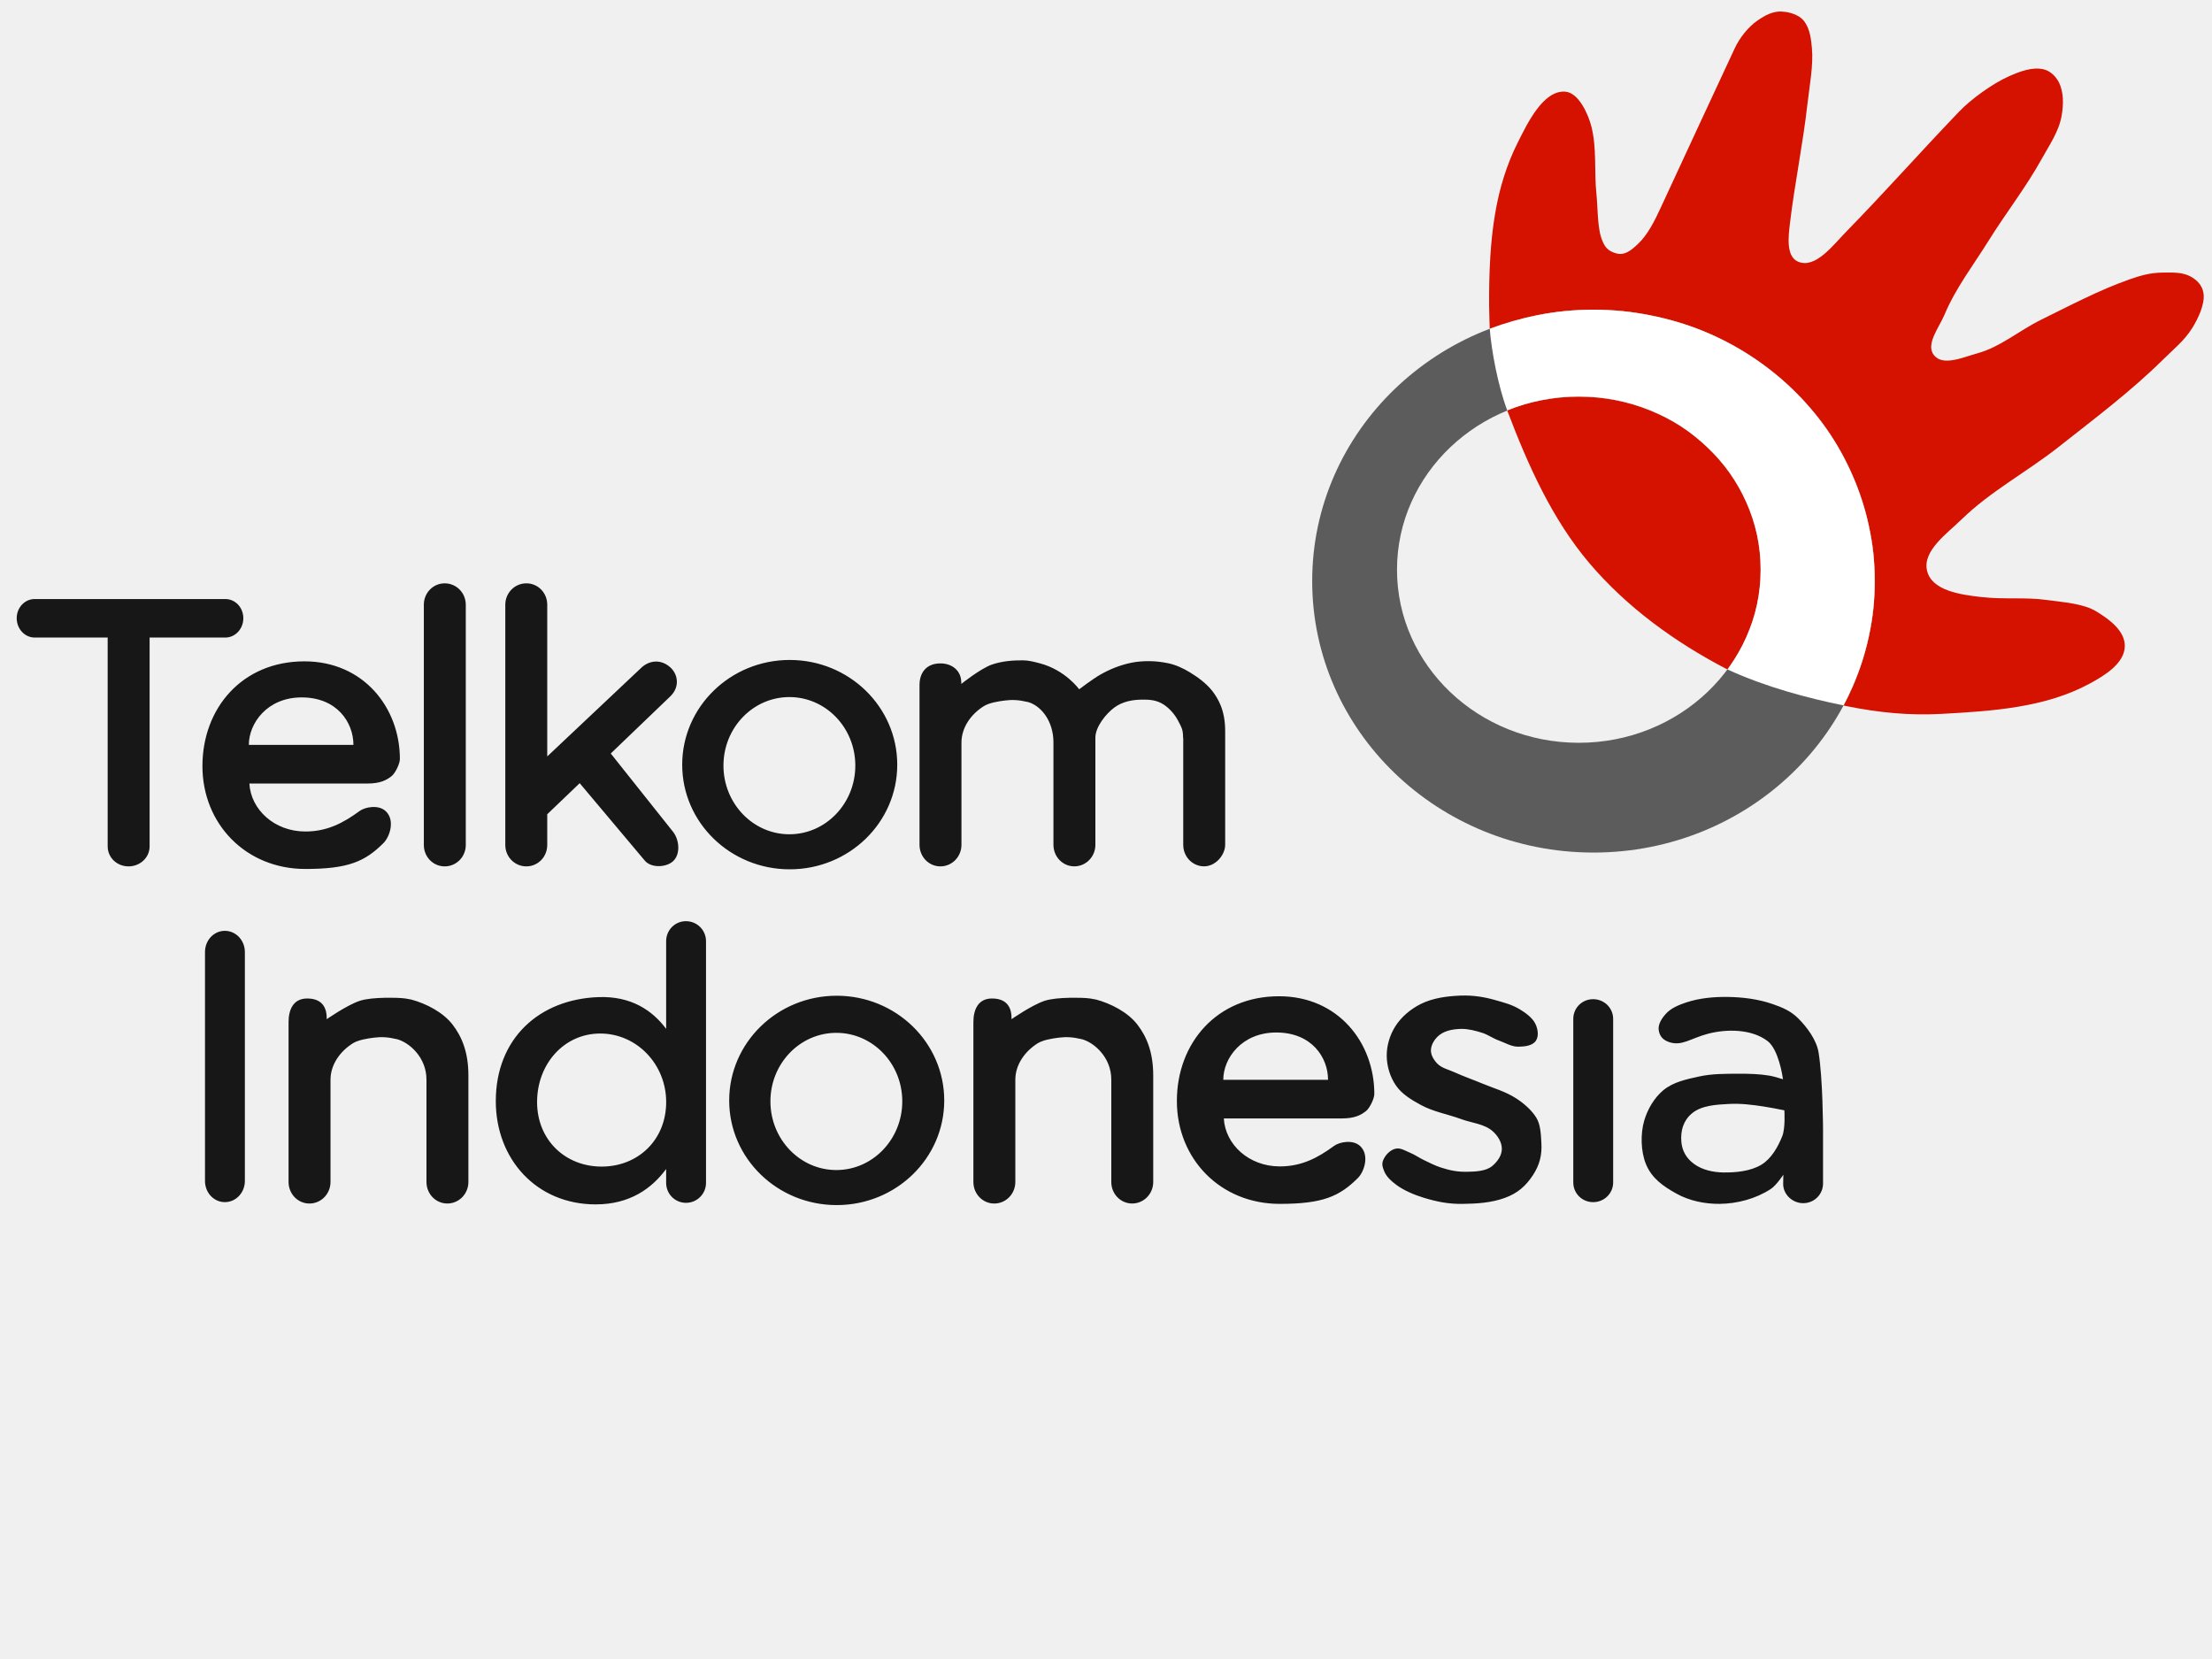
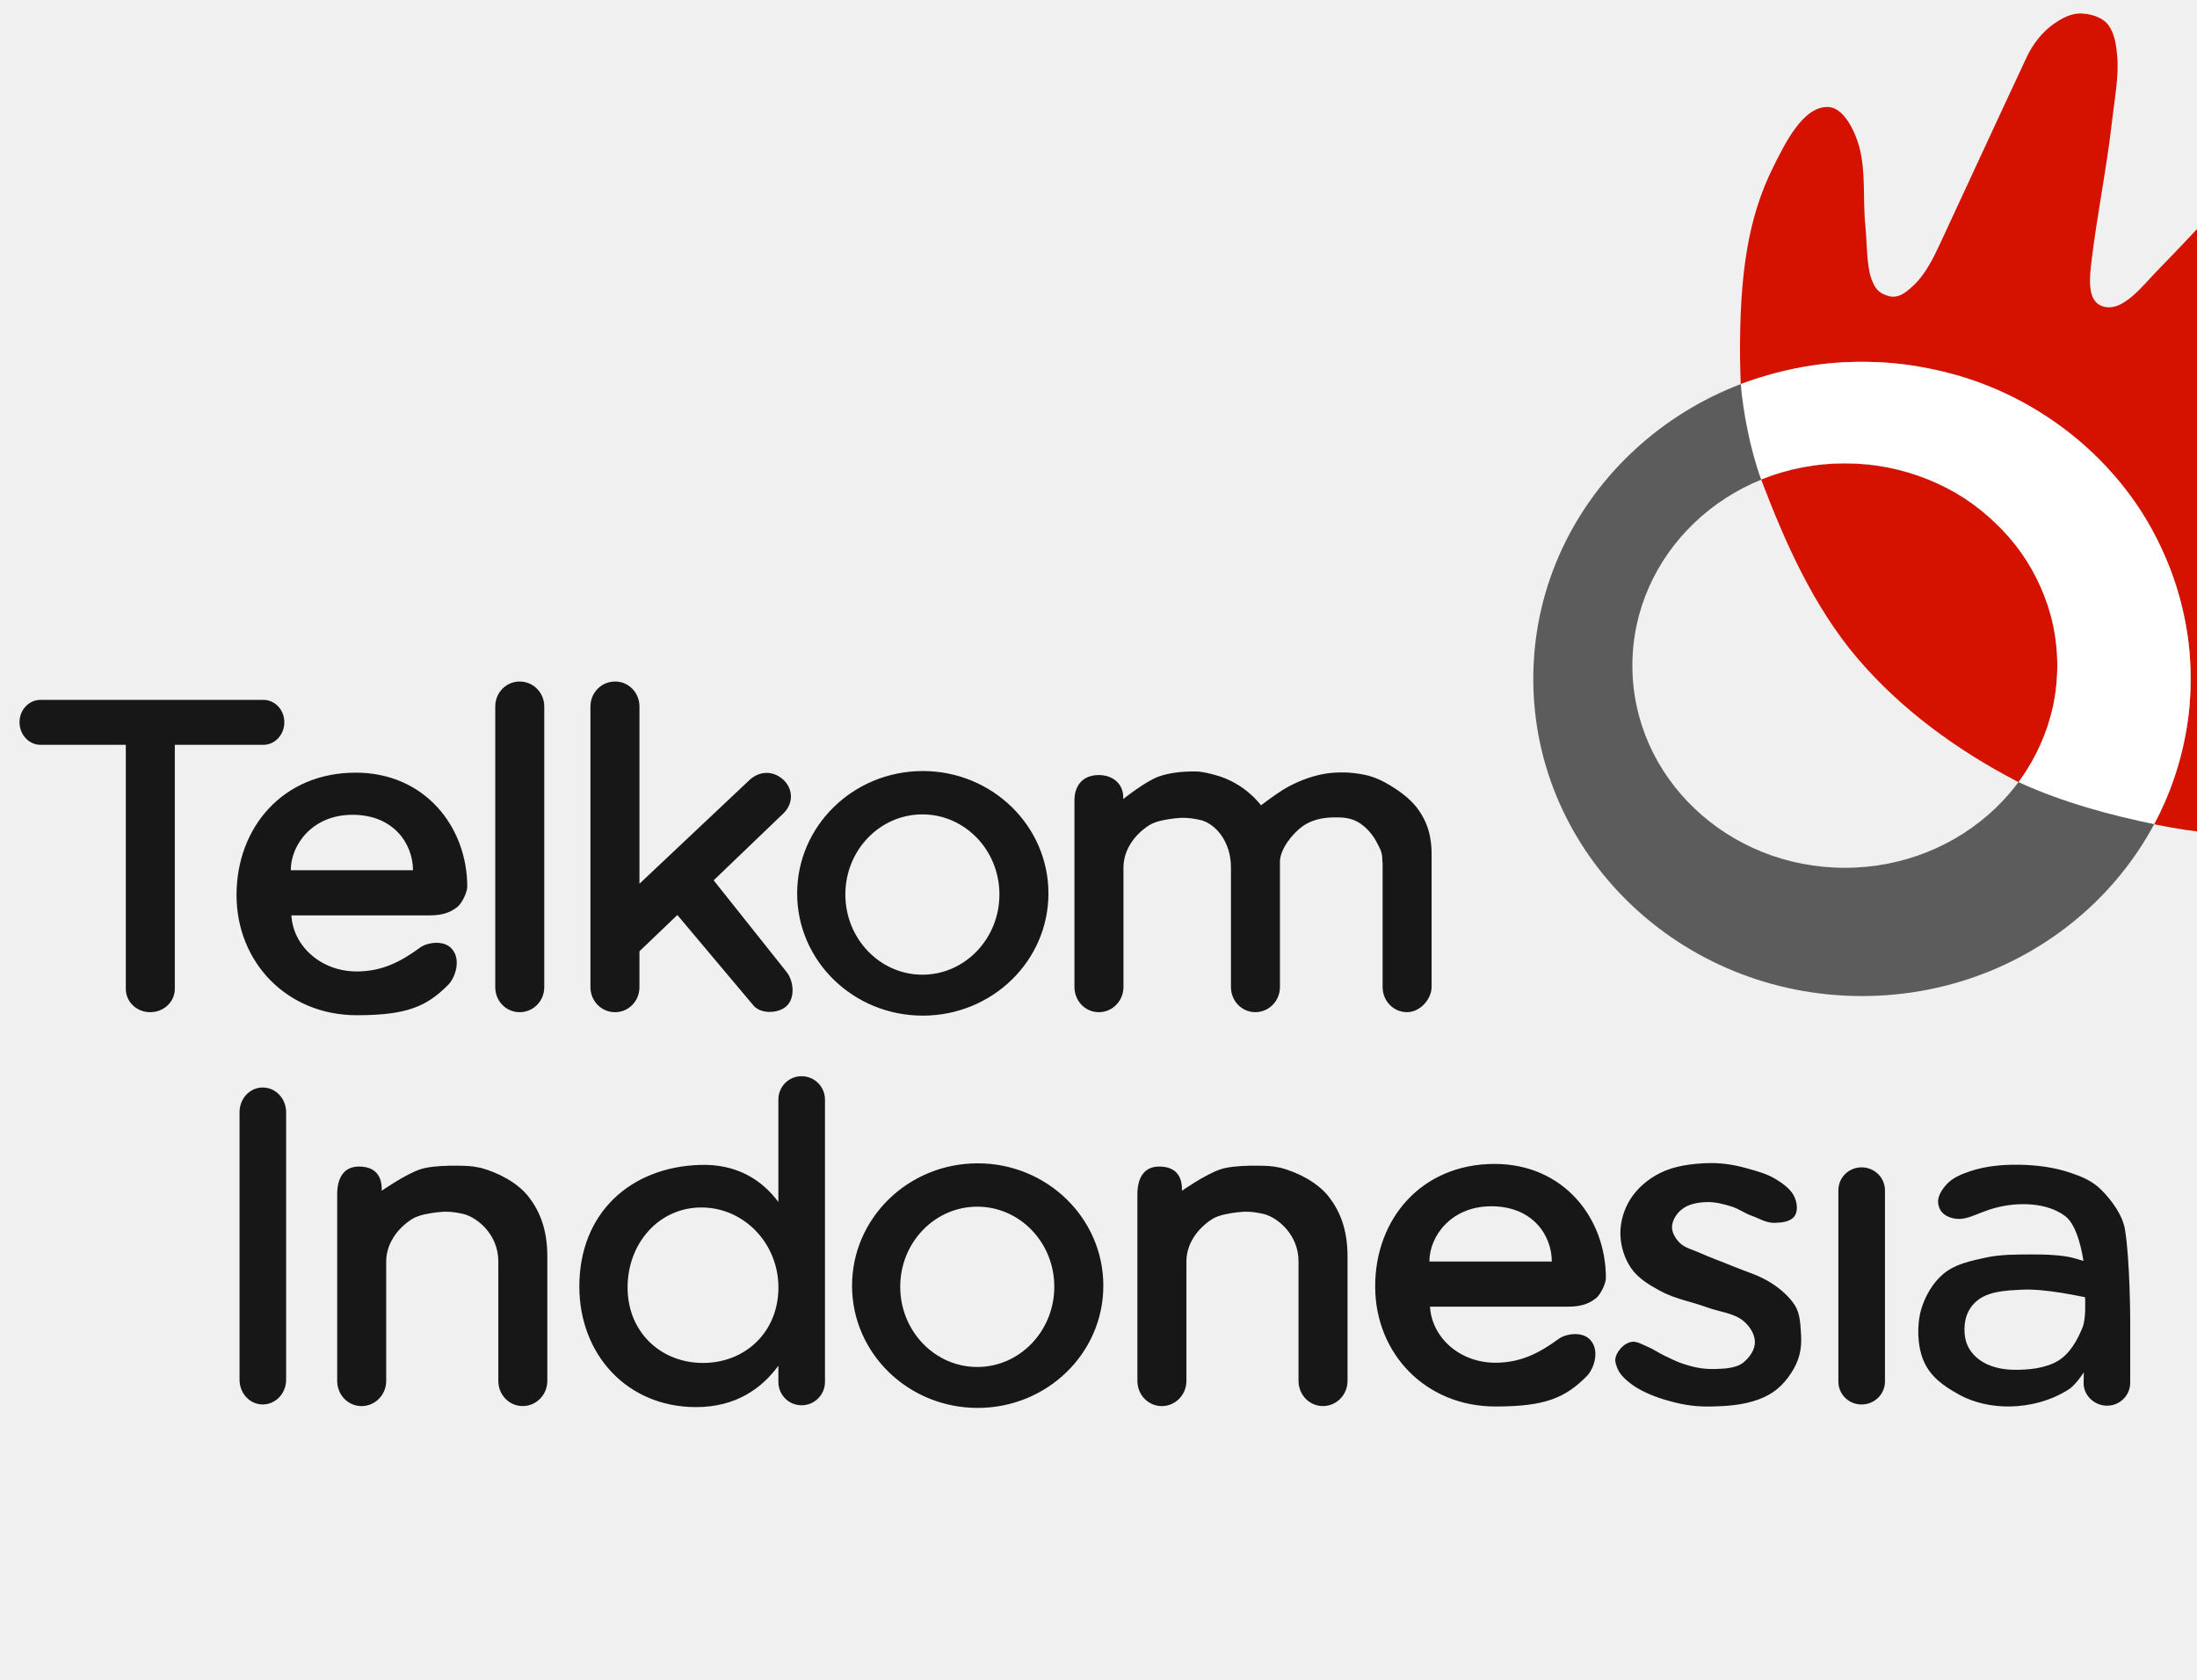
- <svg xmlns="http://www.w3.org/2000/svg" width="200" height="150">
+ <svg xmlns="http://www.w3.org/2000/svg" width="170" height="130">
  <g>
    <g id="svg_3">
      <g id="svg_1">
        <path id="path3115-0" d="m144.075,28.003c-14.048,0 -25.432,10.978 -25.432,24.533s11.384,24.549 25.432,24.549s25.432,-10.994 25.432,-24.549s-11.384,-24.533 -25.432,-24.533zm-1.325,7.857c9.08,0 16.439,7.006 16.439,15.65s-7.359,15.65 -16.439,15.65s-16.439,-7.006 -16.439,-15.65s7.359,-15.65 16.439,-15.65z" fill="#5c5c5c" />
        <path id="path3912-9" fill="#d51100" d="m161.099,1.041c-0.81,-0.024 -1.463,0.313 -2.177,0.805c-0.875,0.602 -1.632,1.578 -2.083,2.54c-2.302,4.916 -4.478,9.653 -6.674,14.373c-0.54,1.16 -1.161,2.457 -2.098,3.329c-0.587,0.546 -1.169,1.039 -1.941,0.82c-0.798,-0.226 -1.064,-0.607 -1.341,-1.388c-0.352,-0.995 -0.331,-2.942 -0.442,-3.991c-0.217,-2.051 0.053,-4.159 -0.473,-6.153c-0.247,-0.937 -1.087,-3.02 -2.382,-3.092c-1.981,-0.11 -3.411,2.915 -4.26,4.607c-1.983,3.955 -2.631,8.382 -2.587,14.798c0.005,0.684 0.055,2.051 0.055,2.051s2.82,-0.948 4.252,-1.231c0.828,-0.163 1.669,-0.295 2.524,-0.379s1.725,-0.126 2.603,-0.126s1.748,0.042 2.603,0.126s1.696,0.215 2.524,0.379c1.656,0.327 3.259,0.799 4.78,1.42s2.954,1.375 4.307,2.256s2.62,1.888 3.771,2.998c1.151,1.11 2.194,2.324 3.108,3.629s1.692,2.713 2.335,4.181c0.643,1.468 1.144,3.009 1.483,4.607c0.169,0.799 0.308,1.605 0.394,2.43s0.126,1.661 0.126,2.509c0,0.847 -0.039,1.683 -0.126,2.509c-0.087,0.825 -0.225,1.646 -0.394,2.445c-0.339,1.598 -0.84,3.138 -1.483,4.607c-0.258,0.589 -0.517,1.124 -0.82,1.688c0.047,0.009 0.253,0.054 0.3,0.063c2.885,0.581 5.66,0.857 8.598,0.694c4.563,-0.252 9.326,-0.558 13.347,-2.729c1.356,-0.732 3.143,-1.82 3.187,-3.36c0.04,-1.401 -1.373,-2.444 -2.572,-3.171c-1.206,-0.732 -2.99,-0.826 -4.386,-1.025c-2.078,-0.297 -3.863,-0.03 -6.074,-0.284c-1.801,-0.207 -4.474,-0.566 -4.859,-2.43c-0.367,-1.776 1.826,-3.309 3.124,-4.575c2.619,-2.554 5.916,-4.296 8.787,-6.563c3.313,-2.616 6.493,-4.986 9.497,-7.951c0.955,-0.942 1.877,-1.67 2.587,-2.808c0.506,-0.81 1.114,-2.078 1.025,-3.029c-0.059,-0.633 -0.405,-1.11 -0.931,-1.467c-0.854,-0.58 -1.776,-0.512 -2.808,-0.505c-1.066,0.007 -1.96,0.262 -2.966,0.615c-2.77,0.972 -5.38,2.365 -8.015,3.66c-1.947,0.957 -3.665,2.46 -5.758,3.029c-1.257,0.342 -3.077,1.186 -3.897,0.174c-0.798,-0.985 0.458,-2.506 0.947,-3.676c1.004,-2.403 2.631,-4.509 4.007,-6.721c1.542,-2.478 3.352,-4.782 4.765,-7.336c0.694,-1.255 1.567,-2.5 1.814,-3.913c0.178,-1.015 0.208,-2.163 -0.268,-3.076c-0.273,-0.524 -0.781,-1 -1.357,-1.136c-1.041,-0.246 -2.193,0.213 -3.171,0.647c-1.437,0.638 -3.377,2.036 -4.465,3.171c-3.697,3.859 -6.684,7.252 -10.192,10.839c-1.201,1.228 -2.813,3.418 -4.386,2.729c-1.089,-0.477 -0.863,-2.276 -0.726,-3.439c0.418,-3.532 1.171,-7.159 1.578,-10.759c0.192,-1.698 0.555,-3.546 0.41,-5.112c-0.08,-0.864 -0.176,-1.69 -0.678,-2.398c-0.357,-0.503 -1.079,-0.774 -1.688,-0.868c-0.126,-0.015 -0.252,-0.025 -0.369,-0.028l0.006,-0.004l0,-0zm-18.346,34.819c-1.135,0 -2.243,0.107 -3.313,0.316s-2.125,0.488 -3.108,0.883c-0.022,0.009 -0.033,0.046 -0.055,0.055c0.011,0.029 0.028,0.074 0.039,0.103c1.835,4.825 4.028,9.741 7.383,13.694c3.376,3.977 7.727,7.143 12.387,9.567c0.025,0.013 0.084,0.044 0.109,0.057c0.067,-0.09 0.124,-0.177 0.189,-0.268c0.591,-0.833 1.099,-1.73 1.515,-2.666c0.416,-0.936 0.743,-1.916 0.962,-2.934c0.219,-1.019 0.331,-2.075 0.331,-3.155s-0.112,-2.136 -0.331,-3.155s-0.547,-1.998 -0.962,-2.934c-0.416,-0.936 -0.924,-1.834 -1.515,-2.666c-0.591,-0.833 -1.26,-1.595 -2.004,-2.303s-1.555,-1.362 -2.43,-1.925s-1.809,-1.04 -2.792,-1.436c-0.983,-0.396 -2.022,-0.707 -3.092,-0.915s-2.178,-0.316 -3.313,-0.316l-0,-0l0,0z" />
        <path id="path3910-4" fill="#ffffff" d="m166.683,63.785c0.303,-0.564 0.562,-1.102 0.82,-1.69c0.643,-1.468 1.144,-3.009 1.483,-4.607c0.169,-0.799 0.308,-1.62 0.394,-2.445c0.087,-0.825 0.126,-1.661 0.126,-2.509c0,-0.847 -0.039,-1.683 -0.126,-2.509c-0.087,-0.825 -0.225,-1.631 -0.394,-2.43c-0.339,-1.597 -0.84,-3.139 -1.483,-4.607s-1.421,-2.876 -2.335,-4.181c-0.914,-1.305 -1.957,-2.519 -3.108,-3.629s-2.418,-2.116 -3.771,-2.998c-1.353,-0.882 -2.786,-1.636 -4.307,-2.256c-1.521,-0.621 -3.125,-1.093 -4.78,-1.42c-0.828,-0.163 -1.669,-0.295 -2.524,-0.379s-1.725,-0.126 -2.603,-0.126s-1.748,0.042 -2.603,0.126s-1.696,0.215 -2.524,0.379c-1.432,0.283 -2.919,0.711 -4.252,1.215c0.162,2.002 0.723,5.083 1.584,7.394c0.022,-0.009 0.043,-0.017 0.065,-0.026c0.983,-0.396 2.022,-0.707 3.092,-0.915s2.178,-0.316 3.313,-0.316s2.243,0.107 3.313,0.316s2.109,0.519 3.092,0.915c0.983,0.396 1.918,0.873 2.792,1.436c0.875,0.562 1.686,1.217 2.43,1.925s1.413,1.471 2.004,2.303c0.591,0.833 1.099,1.73 1.515,2.666c0.416,0.936 0.743,1.916 0.962,2.934c0.219,1.019 0.331,2.075 0.331,3.155s-0.112,2.136 -0.331,3.155s-0.547,1.998 -0.962,2.934c-0.416,0.936 -0.924,1.834 -1.515,2.666c-0.065,0.091 -0.128,0.176 -0.195,0.266c3.466,1.596 7.243,2.589 10.497,3.254l-0,0z" />
      </g>
      <g id="svg_2">
        <path id="path3940-7" fill="#171717" d="m40.21,52.743c-1.051,0 -1.888,0.859 -1.888,1.935l0,21.721c0,1.076 0.837,1.935 1.888,1.935c1.051,0 1.904,-0.859 1.904,-1.935l0,-21.721c0,-1.076 -0.852,-1.935 -1.904,-1.935zm7.381,0c-1.051,0 -1.904,0.859 -1.904,1.935l0,21.721c0,1.076 0.852,1.935 1.904,1.935s1.888,-0.859 1.888,-1.935l0,-2.778l2.934,-2.809l5.852,6.96c0.557,0.726 1.934,0.679 2.575,0.109c0.702,-0.624 0.588,-1.927 0.031,-2.653l-5.649,-7.1l5.415,-5.196c0.854,-0.854 0.659,-1.999 -0.062,-2.622c-0.904,-0.781 -1.971,-0.557 -2.637,0.109l-8.458,7.974l0,-13.716c0,-1.076 -0.837,-1.935 -1.888,-1.935l-0,-0l-0,0zm-44.457,1.42c-0.895,0 -1.623,0.767 -1.623,1.732s0.728,1.748 1.623,1.748l6.601,0l0,18.881c0,1.01 0.837,1.81 1.888,1.81c1.051,0 1.904,-0.8 1.904,-1.81l0,-18.881l6.851,0c0.895,0 1.623,-0.783 1.623,-1.748s-0.728,-1.732 -1.623,-1.732l-17.243,0l-0,0zm68.27,5.508c-5.369,0 -9.722,4.243 -9.722,9.472s4.352,9.457 9.722,9.457c5.369,0 9.722,-4.228 9.722,-9.457s-4.352,-9.472 -9.722,-9.472zm32.551,0.109c-0.558,-0.008 -1.113,0.031 -1.654,0.14c-0.995,0.201 -1.961,0.586 -2.84,1.092c-0.696,0.401 -1.888,1.311 -1.888,1.311s-1.228,-1.725 -3.527,-2.341c-0.505,-0.135 -1.026,-0.274 -1.545,-0.278c-0.947,-0.008 -1.93,0.076 -2.824,0.387c-1.029,0.358 -2.762,1.748 -2.762,1.748l0,-0.125c0,-1.083 -0.837,-1.732 -1.888,-1.732c-1.293,0 -1.888,0.868 -1.888,1.951l0,14.45c0,1.083 0.837,1.951 1.888,1.951c1.051,0 1.904,-0.868 1.904,-1.951l0,-9.238c0,-1.363 0.859,-2.567 2.013,-3.293c0.498,-0.313 1.336,-0.443 1.919,-0.515c0.635,-0.078 1.195,-0.07 2.091,0.14c1.097,0.302 2.294,1.631 2.294,3.651l0,9.253c0,1.083 0.837,1.951 1.888,1.951c1.051,0 1.904,-0.868 1.904,-1.951l0,-9.69c0,-0.963 0.953,-2.164 1.732,-2.731c0.699,-0.509 1.555,-0.687 2.419,-0.702c0.704,-0.013 1.392,0.018 2.06,0.468c0.502,0.338 0.967,0.869 1.248,1.404c0.327,0.623 0.468,0.826 0.468,1.529c0,0.041 0.008,0.076 0.016,0.109l0,9.612c0,1.083 0.837,1.951 1.888,1.951c1.051,0 1.904,-1.042 1.904,-1.951l0,-10.29c0,-1.888 -0.64,-2.934 -1.186,-3.644c-0.55,-0.68 -1.28,-1.216 -2.029,-1.67c-0.602,-0.365 -1.261,-0.669 -1.951,-0.811c-0.541,-0.112 -1.096,-0.179 -1.654,-0.187l-0,-0l0,0zm-76.43,0.016c-5.64,0 -9.222,4.243 -9.222,9.472s3.931,9.3 9.3,9.3c3.877,0 5.398,-0.67 7.069,-2.341c0.566,-0.566 1.058,-2.032 0.234,-2.856c-0.652,-0.652 -1.895,-0.408 -2.387,-0.047c-1.486,1.088 -2.933,1.857 -4.915,1.857c-2.798,0 -4.929,-1.992 -5.056,-4.338l10.658,0c1.228,0 1.752,-0.327 2.185,-0.655c0.341,-0.259 0.765,-1.132 0.765,-1.56c0,-4.648 -3.294,-8.832 -8.629,-8.832l0,0l-0,0zm43.848,3.23c3.291,0 5.961,2.77 5.961,6.195c0,3.425 -2.67,6.211 -5.961,6.211c-3.291,0 -5.961,-2.786 -5.961,-6.211c0,-3.425 2.67,-6.195 5.961,-6.195zm-44.098,0.031c3.213,0 4.681,2.279 4.681,4.291l-9.457,0c0,-1.95 1.655,-4.291 4.775,-4.291l0,0z" />
        <path id="path3981-8" fill="#171717" d="m62.025,83.288c-1,0 -1.795,0.807 -1.795,1.81l0,7.927c-1.248,-1.673 -3.168,-2.976 -6.117,-2.871c-5.366,0.192 -9.285,3.744 -9.285,9.41c0,5.229 3.665,9.332 9.035,9.332c3.086,0 5.077,-1.447 6.367,-3.199l0,1.248c0,1.003 0.795,1.81 1.795,1.81c1,0 1.81,-0.807 1.81,-1.81l0,-21.846c0,-1.003 -0.811,-1.81 -1.81,-1.81l0,-0zm-41.695,0.874c-1,0 -1.795,0.853 -1.795,1.919l0,20.692c0,1.066 0.795,1.919 1.795,1.919c1,0 1.81,-0.853 1.81,-1.919l0,-20.692c0,-1.066 -0.811,-1.919 -1.81,-1.919zm111.793,5.852c-1.248,0.048 -2.55,0.207 -3.667,0.765c-0.91,0.454 -1.748,1.155 -2.294,2.013c-0.5,0.786 -0.79,1.752 -0.78,2.684c0.01,0.938 0.308,1.914 0.843,2.684c0.541,0.779 1.414,1.294 2.247,1.748c1.132,0.617 2.441,0.835 3.651,1.28c0.952,0.35 2.079,0.422 2.84,1.092c0.439,0.387 0.81,0.96 0.827,1.545c0.018,0.631 -0.38,1.181 -0.858,1.592c-0.563,0.484 -1.536,0.515 -2.278,0.531c-0.868,0.018 -1.562,-0.121 -2.387,-0.39c-0.545,-0.178 -1.011,-0.426 -1.529,-0.671c-0.421,-0.199 -0.801,-0.48 -1.233,-0.655c-0.419,-0.17 -0.869,-0.475 -1.311,-0.375c-0.485,0.11 -0.9,0.532 -1.108,0.983c-0.177,0.384 -0.093,0.653 0.062,1.046c0.203,0.514 0.666,0.918 1.108,1.248c0.671,0.501 1.649,0.911 2.45,1.155c1.216,0.37 2.255,0.578 3.527,0.562c1.308,-0.017 2.611,-0.096 3.839,-0.546c1.139,-0.417 1.883,-1.058 2.544,-2.075c0.597,-0.918 0.815,-1.809 0.749,-2.902c-0.045,-0.736 -0.067,-1.634 -0.453,-2.263c-0.435,-0.708 -1.142,-1.315 -1.841,-1.763c-0.978,-0.627 -1.955,-0.88 -3.027,-1.326c-0.842,-0.351 -1.713,-0.652 -2.544,-1.03c-0.525,-0.239 -1.143,-0.366 -1.545,-0.78c-0.316,-0.326 -0.596,-0.779 -0.577,-1.233c0.022,-0.521 0.368,-1.038 0.78,-1.358c0.537,-0.417 1.286,-0.532 1.966,-0.546c0.619,-0.013 1.314,0.17 1.904,0.359c0.518,0.166 0.97,0.504 1.482,0.687c0.613,0.219 1.143,0.573 1.795,0.562c0.549,-0.01 1.251,-0.077 1.56,-0.531c0.296,-0.434 0.178,-1.109 -0.062,-1.576c-0.275,-0.534 -0.891,-0.969 -1.404,-1.28c-0.703,-0.426 -1.472,-0.618 -2.263,-0.843c-0.974,-0.276 -2,-0.429 -3.012,-0.39l0,-0zm-56.471,0.016c-5.369,0 -9.722,4.243 -9.722,9.472s4.352,9.457 9.722,9.457c5.369,0 9.722,-4.228 9.722,-9.457s-4.352,-9.472 -9.722,-9.472zm39.994,0.047c-5.64,0 -9.238,4.243 -9.238,9.472s3.931,9.3 9.3,9.3c3.877,0 5.398,-0.67 7.069,-2.341c0.566,-0.566 1.058,-2.032 0.234,-2.856c-0.652,-0.652 -1.895,-0.408 -2.387,-0.047c-1.486,1.088 -2.933,1.857 -4.915,1.857c-2.798,0 -4.929,-1.992 -5.056,-4.338l10.658,0c1.228,0 1.751,-0.327 2.185,-0.655c0.341,-0.259 0.765,-1.132 0.765,-1.56c0,-4.648 -3.279,-8.832 -8.614,-8.832l0,0zm40.556,0.062c-1.259,-0.016 -2.55,0.102 -3.745,0.499c-0.667,0.222 -1.37,0.508 -1.841,1.03c-0.361,0.4 -0.725,0.951 -0.64,1.482c0.075,0.473 0.318,0.867 0.952,1.077c1.141,0.377 1.915,-0.334 3.463,-0.749c1.741,-0.467 4.002,-0.442 5.432,0.655c0.983,0.755 1.348,3.144 1.389,3.449c-0.385,-0.12 -0.868,-0.266 -1.233,-0.328c-0.912,-0.153 -1.84,-0.175 -2.762,-0.172c-1.199,0.004 -2.424,-0.007 -3.589,0.25c-1.146,0.252 -2.346,0.496 -3.246,1.248c-0.815,0.682 -1.415,1.712 -1.716,2.731c-0.352,1.189 -0.316,2.802 0.156,3.948c0.529,1.284 1.549,1.993 2.762,2.668c1.164,0.648 2.569,0.934 3.901,0.921c1.599,-0.016 3.281,-0.466 4.619,-1.342c0.509,-0.333 1.139,-1.295 1.139,-1.295l-0.016,0.796c-0.027,0.954 0.811,1.779 1.81,1.779s1.795,-0.792 1.795,-1.779l0,-4.822s-0.012,-4.65 -0.406,-7.038c-0.184,-1.114 -1.029,-2.259 -1.826,-3.058c-0.69,-0.692 -1.465,-1.006 -2.294,-1.295c-1.308,-0.457 -2.719,-0.637 -4.104,-0.655l0,0zm-121.451,0.078c-0.761,0.014 -1.664,0.083 -2.247,0.281c-1.154,0.392 -2.965,1.654 -2.965,1.654l0,-0.125c0,-0.631 -0.198,-1.748 -1.763,-1.748c-1.289,0 -1.685,1.055 -1.685,2.138l0,14.45c0,1.083 0.837,1.951 1.888,1.951c1.051,0 1.904,-0.868 1.904,-1.951l0,-9.238c0,-1.363 0.859,-2.567 2.013,-3.293c0.498,-0.313 1.336,-0.443 1.919,-0.515c0.635,-0.078 1.195,-0.07 2.091,0.14c1.1,0.302 2.653,1.631 2.653,3.651l0,9.253c0,1.083 0.837,1.951 1.888,1.951c1.051,0 1.904,-0.868 1.904,-1.951l0,-9.628c0,-2.114 -0.602,-3.523 -1.436,-4.603c-0.856,-1.11 -2.381,-1.897 -3.745,-2.263c-0.034,-0.009 -0.075,-0.014 -0.109,-0.016c-0.532,-0.125 -1.086,-0.136 -1.607,-0.14c-0.205,-0.001 -0.448,-0.005 -0.702,0l0,-0zm61.919,0c-0.761,0.014 -1.664,0.083 -2.247,0.281c-1.154,0.392 -2.965,1.654 -2.965,1.654l0,-0.125c0,-0.631 -0.198,-1.748 -1.763,-1.748c-1.289,0 -1.685,1.055 -1.685,2.138l0,14.45c0,1.083 0.837,1.951 1.888,1.951c1.051,0 1.904,-0.868 1.904,-1.951l0,-9.238c0,-1.363 0.859,-2.567 2.013,-3.293c0.498,-0.313 1.336,-0.443 1.919,-0.515c0.635,-0.078 1.195,-0.07 2.091,0.14c1.1,0.302 2.653,1.631 2.653,3.651l0,9.253c0,1.083 0.837,1.951 1.888,1.951c1.051,0 1.904,-0.868 1.904,-1.951l0,-9.628c0,-2.114 -0.602,-3.523 -1.436,-4.603c-0.856,-1.11 -2.381,-1.897 -3.745,-2.263c-0.034,-0.009 -0.075,-0.014 -0.109,-0.016c-0.532,-0.125 -1.086,-0.136 -1.607,-0.14c-0.205,-0.001 -0.448,-0.005 -0.702,0l0,-0zm47.375,0.125c-1,0 -1.795,0.792 -1.795,1.779l0,14.793c0,0.987 0.795,1.779 1.795,1.779c1,0 1.81,-0.792 1.81,-1.779l0,-14.793c0,-0.987 -0.811,-1.779 -1.81,-1.779zm-28.65,3.012c3.213,0 4.681,2.263 4.681,4.276l-9.472,0c0,-1.95 1.671,-4.276 4.791,-4.276l0,0zm-39.776,0.031c3.291,0 5.961,2.77 5.961,6.195c0,3.425 -2.67,6.211 -5.961,6.211c-3.291,0 -5.961,-2.786 -5.961,-6.211c0,-3.425 2.67,-6.195 5.961,-6.195zm-21.347,0.062c3.291,0 5.961,2.77 5.961,6.195c0,3.425 -2.545,5.836 -5.836,5.836c-3.291,0 -5.836,-2.411 -5.836,-5.836c0,-3.425 2.421,-6.195 5.712,-6.195zm102.086,6.367c1.021,-0.057 2.11,0.077 3.121,0.234c0.507,0.079 1.221,0.213 1.857,0.343c0.006,0.09 0.094,1.612 -0.187,2.325c-0.381,0.965 -0.988,2.046 -1.888,2.59c-0.98,0.593 -2.319,0.722 -3.464,0.702c-0.911,-0.016 -1.885,-0.228 -2.622,-0.765c-0.684,-0.498 -1.086,-1.17 -1.155,-2.013c-0.081,-0.993 0.178,-1.898 0.936,-2.544c0.886,-0.754 2.24,-0.809 3.402,-0.874l-0,0z" />
      </g>
    </g>
  </g>
</svg>
